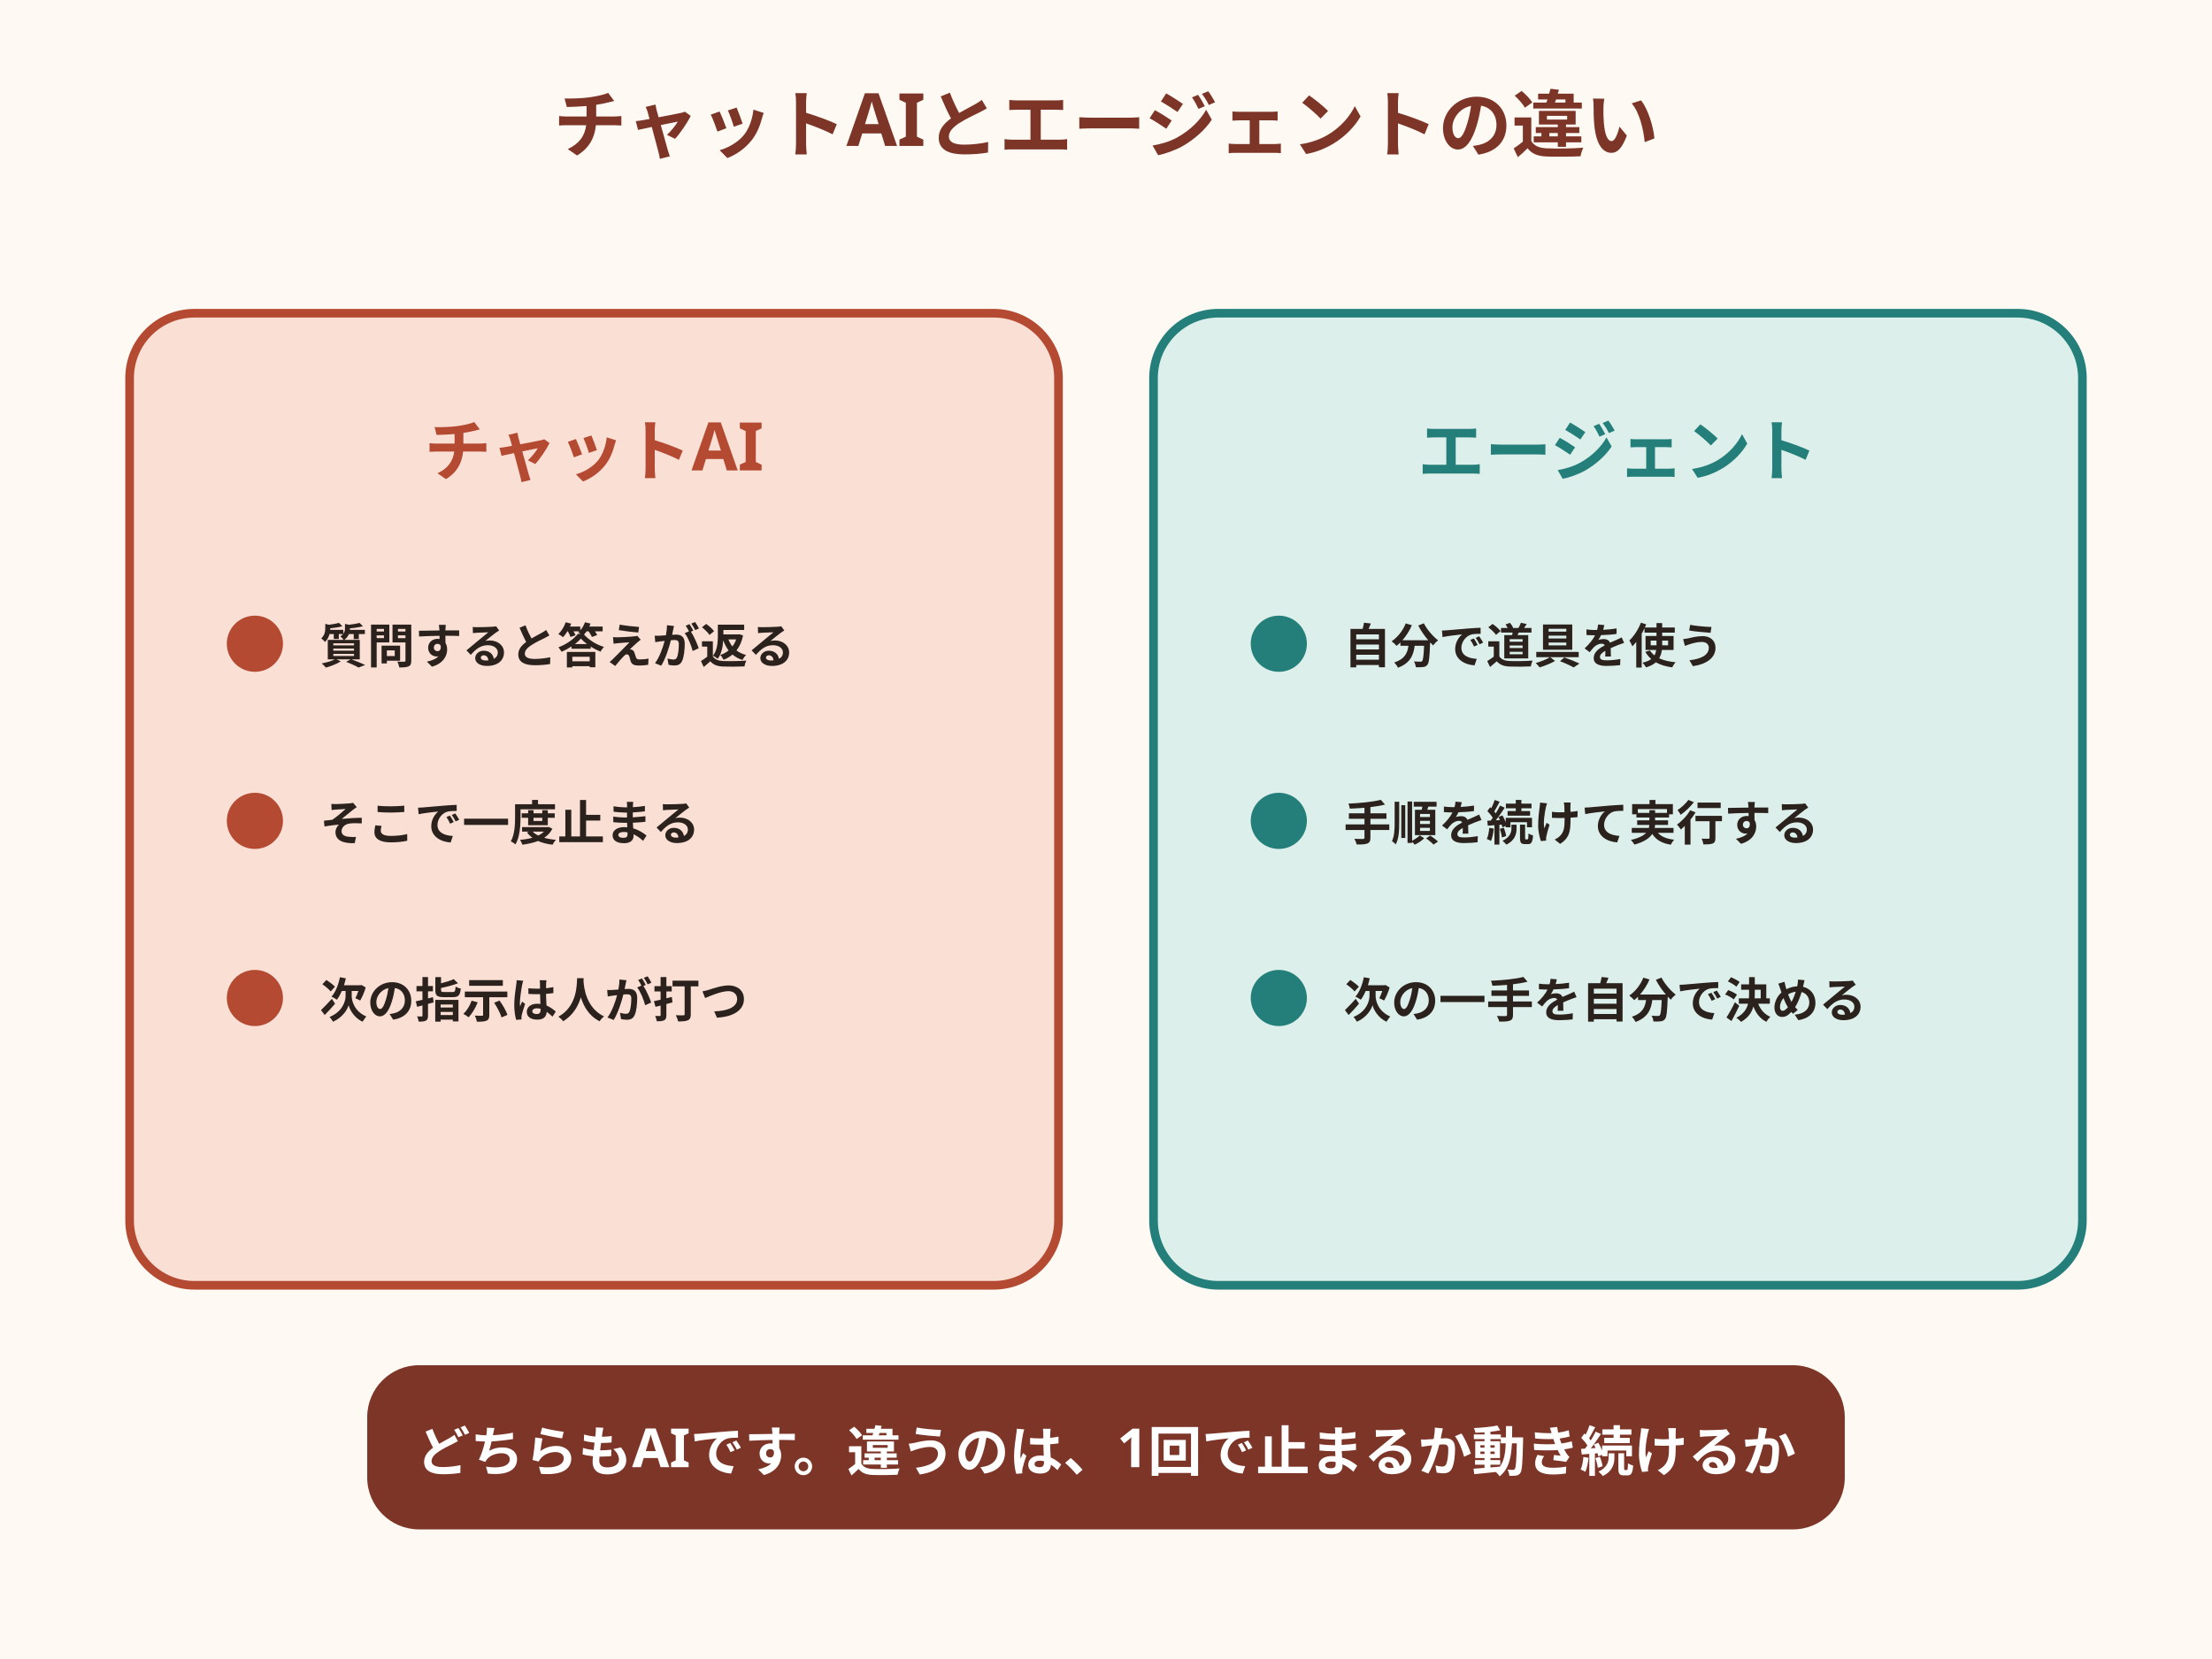
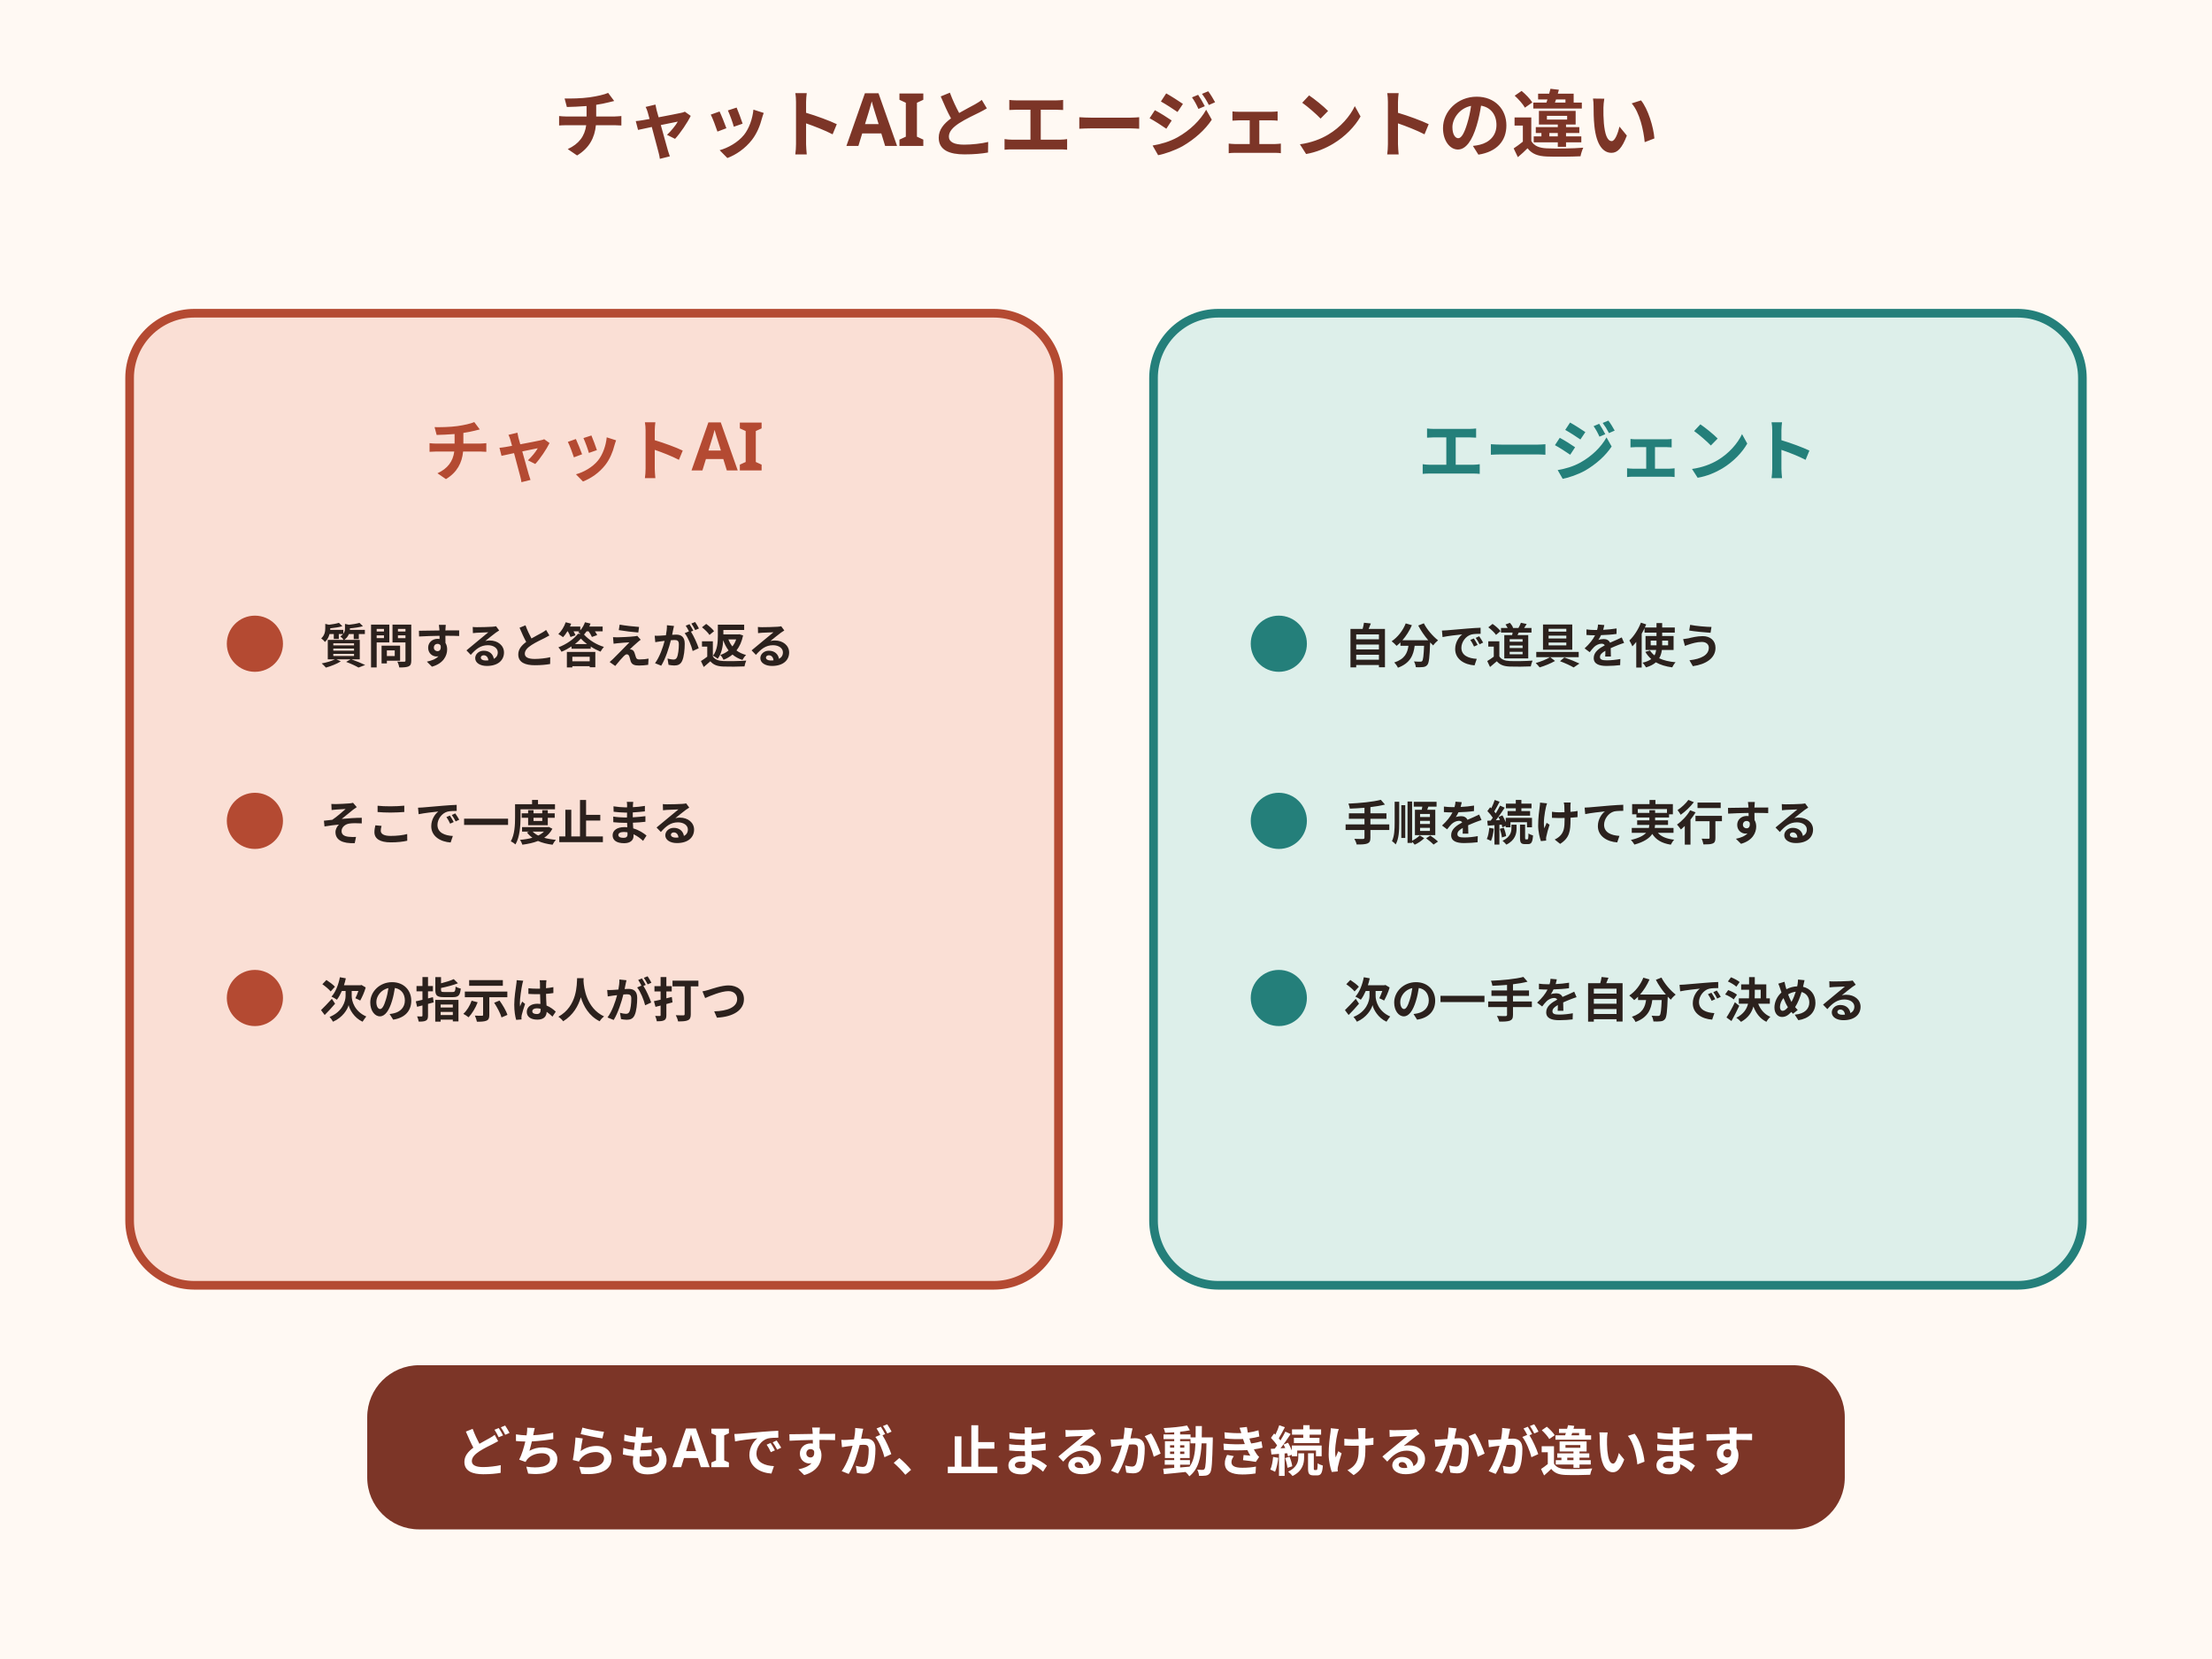
<svg xmlns="http://www.w3.org/2000/svg" width="1024" height="768" viewBox="0 0 1024 768">
  <defs>
    <marker id="arrow" viewBox="0 0 10 10" refX="9" refY="5" markerWidth="9" markerHeight="9" orient="auto-start-reverse">
      <path d="M 0 0 L 10 5 L 0 10 z" fill="context-stroke" />
    </marker>
  </defs>
  <rect width="1024" height="768" fill="#FFF9F3" />
  <text x="512" y="70" text-anchor="middle" font-family="Hiragino Sans, Yu Gothic, sans-serif" font-size="34" font-weight="800" fill="#7C3527">チャットAIとエージェントの違い</text>
  <rect x="60" y="145" width="430" height="450" rx="30" fill="#FADFD5" stroke="#B44A32" stroke-width="4" />
  <text x="275" y="220" text-anchor="middle" font-family="Hiragino Sans, Yu Gothic, sans-serif" font-size="31" font-weight="800" fill="#B44A32">チャットAI</text>
  <circle cx="118" cy="298" r="13" fill="#B44A32" stroke="none" stroke-width="0" />
  <text x="148" y="307" text-anchor="start" font-family="Hiragino Sans, Yu Gothic, sans-serif" font-size="22" font-weight="650" fill="#2B211D">質問すると答えが返る</text>
  <circle cx="118" cy="380" r="13" fill="#B44A32" stroke="none" stroke-width="0" />
  <text x="148" y="389" text-anchor="start" font-family="Hiragino Sans, Yu Gothic, sans-serif" font-size="22" font-weight="650" fill="#2B211D">そこで一度止まる</text>
  <circle cx="118" cy="462" r="13" fill="#B44A32" stroke="none" stroke-width="0" />
  <text x="148" y="471" text-anchor="start" font-family="Hiragino Sans, Yu Gothic, sans-serif" font-size="22" font-weight="650" fill="#2B211D">次の指示は人が打つ</text>
  <rect x="534" y="145" width="430" height="450" rx="30" fill="#DDEFEA" stroke="#247F7A" stroke-width="4" />
  <text x="749" y="220" text-anchor="middle" font-family="Hiragino Sans, Yu Gothic, sans-serif" font-size="31" font-weight="800" fill="#247F7A">エージェント</text>
  <circle cx="592" cy="298" r="13" fill="#247F7A" stroke="none" stroke-width="0" />
  <text x="622" y="307" text-anchor="start" font-family="Hiragino Sans, Yu Gothic, sans-serif" font-size="22" font-weight="650" fill="#2B211D">自分で道具を使う</text>
  <circle cx="592" cy="380" r="13" fill="#247F7A" stroke="none" stroke-width="0" />
  <text x="622" y="389" text-anchor="start" font-family="Hiragino Sans, Yu Gothic, sans-serif" font-size="22" font-weight="650" fill="#2B211D">手順を続けて実行する</text>
  <circle cx="592" cy="462" r="13" fill="#247F7A" stroke="none" stroke-width="0" />
  <text x="622" y="471" text-anchor="start" font-family="Hiragino Sans, Yu Gothic, sans-serif" font-size="22" font-weight="650" fill="#2B211D">次の一手を自分で決める</text>
  <rect x="170" y="632" width="684" height="76" rx="24" fill="#7C3527" stroke="#7C3527" stroke-width="0" />
-   <text x="512" y="681" text-anchor="middle" font-family="Hiragino Sans, Yu Gothic, sans-serif" font-size="25" font-weight="800" fill="#FFFFFF">どちらもAIです。違うのは、1回で止まるか動き続けるか</text>
+   <text x="512" y="681" text-anchor="middle" font-family="Hiragino Sans, Yu Gothic, sans-serif" font-size="25" font-weight="800" fill="#FFFFFF">どちらもAIですが、止まるか動き続けるかが違います</text>
</svg>
